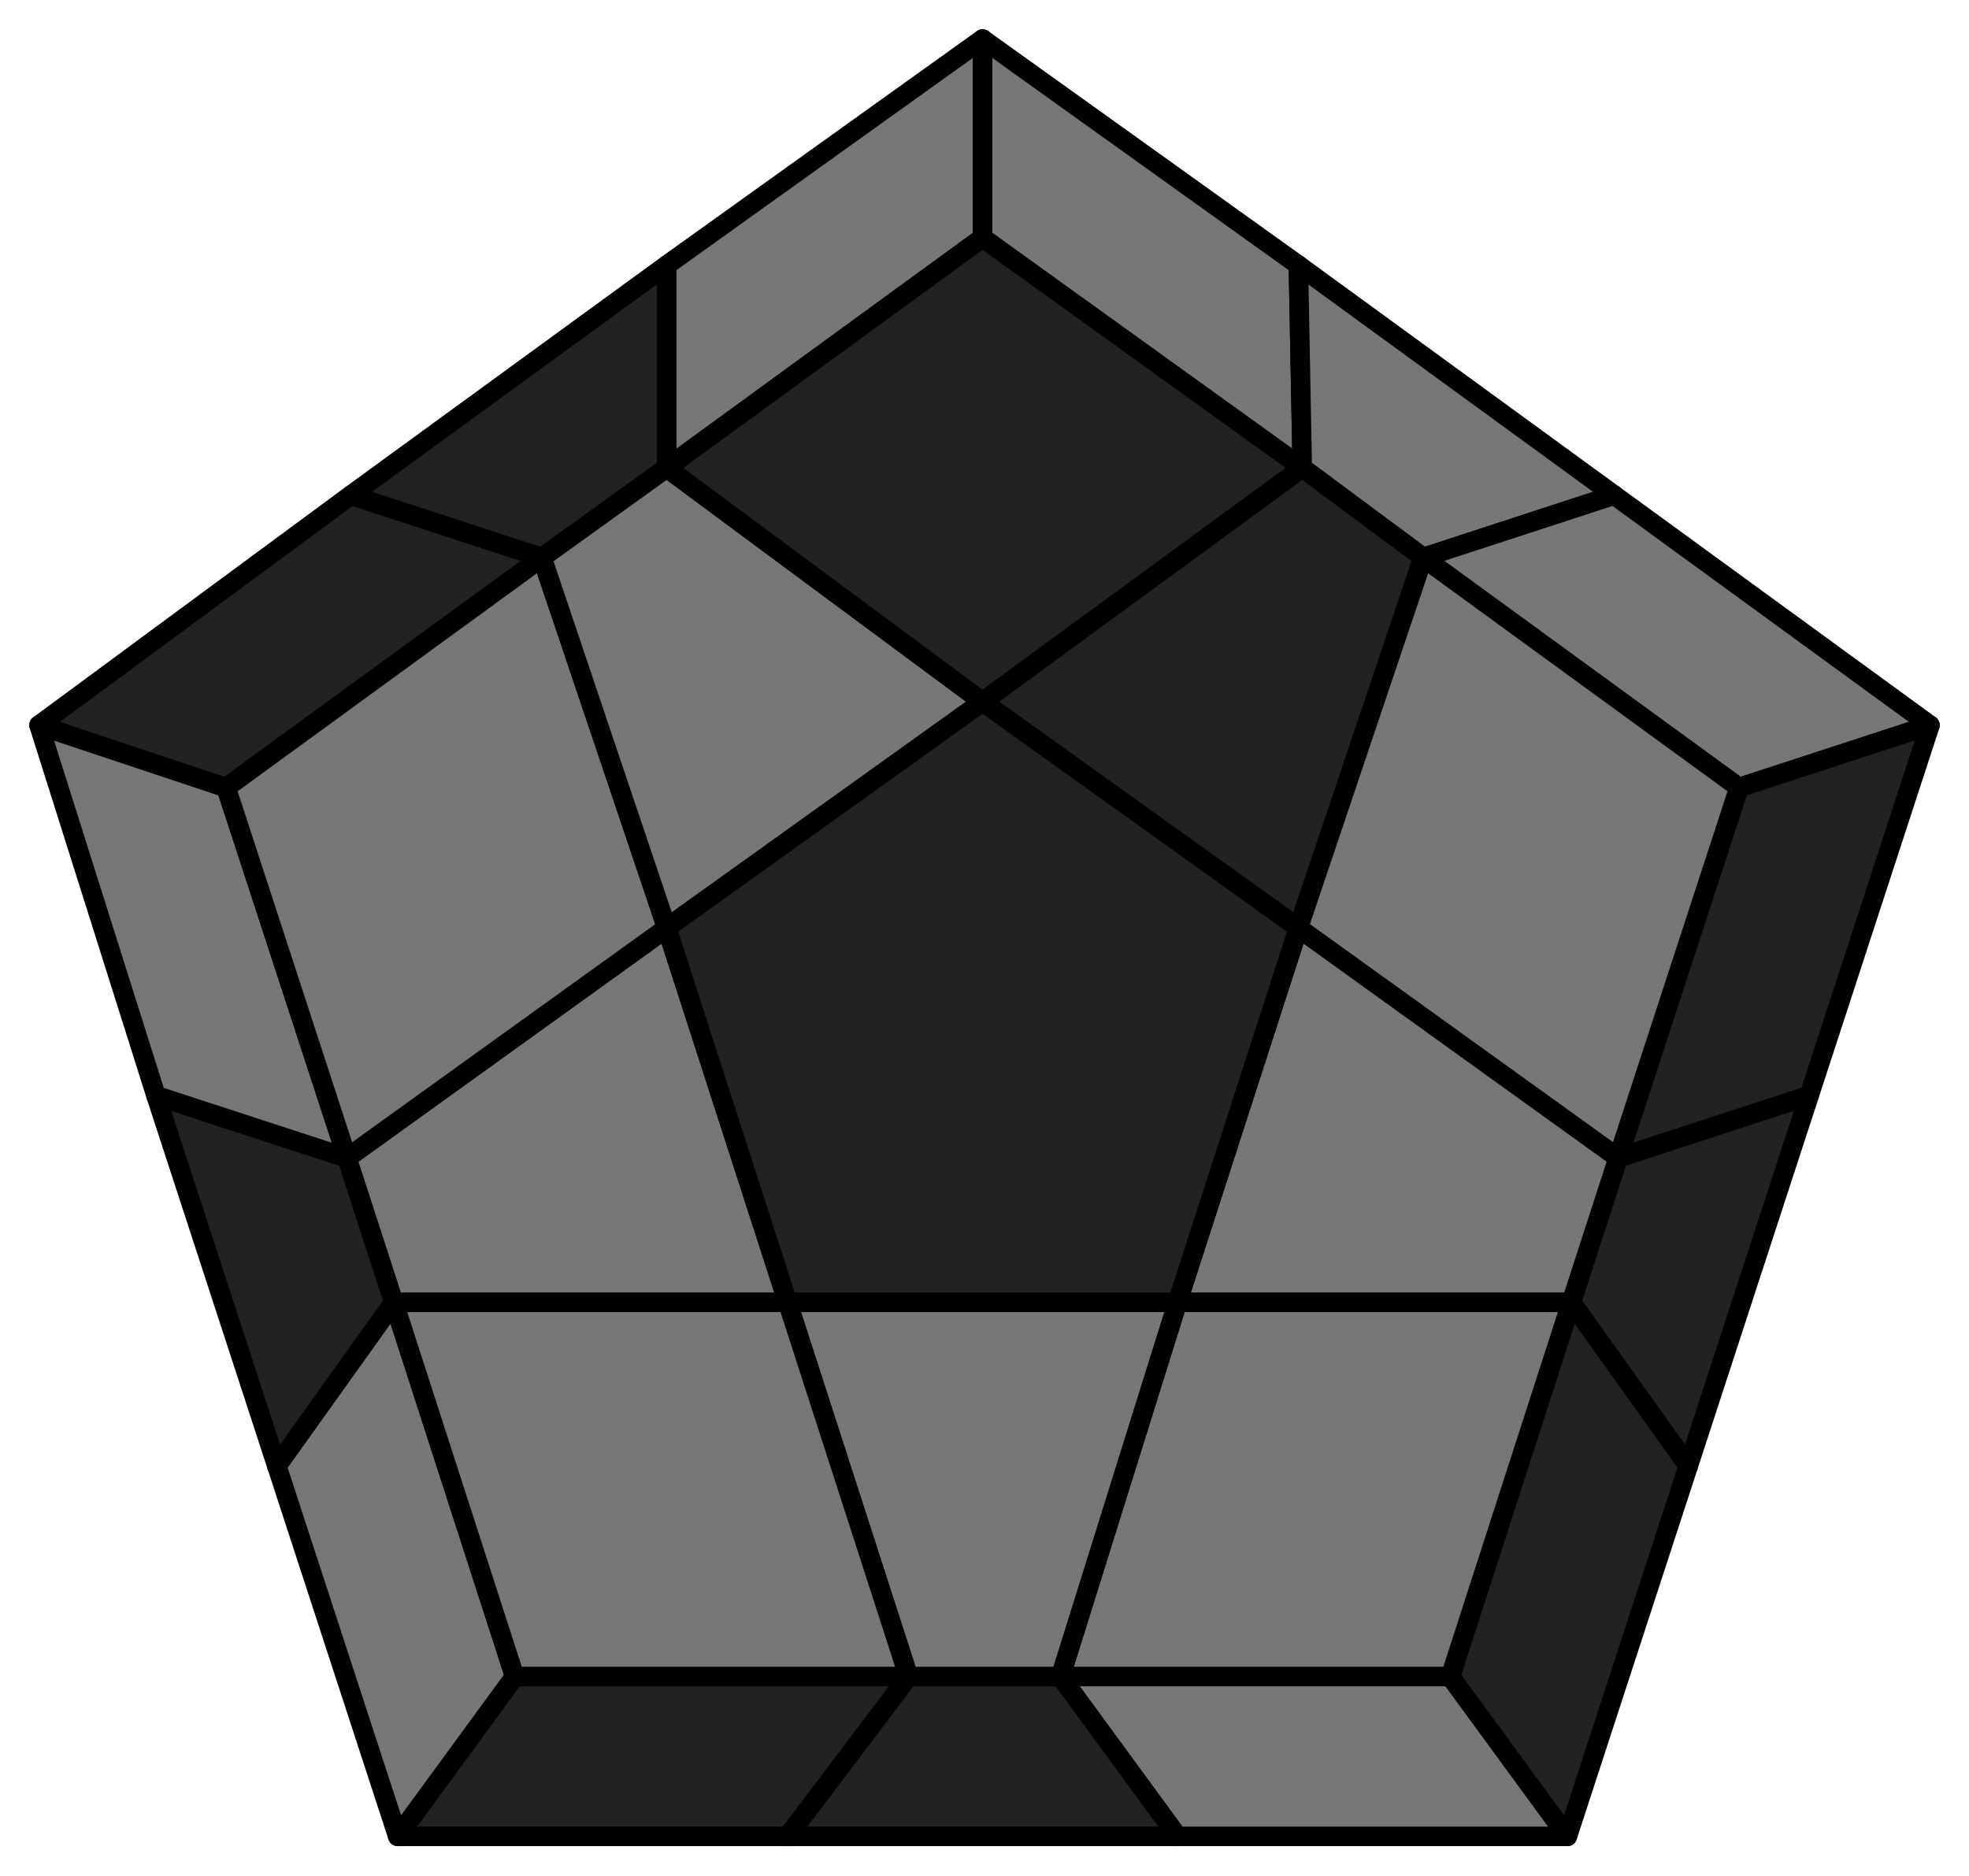
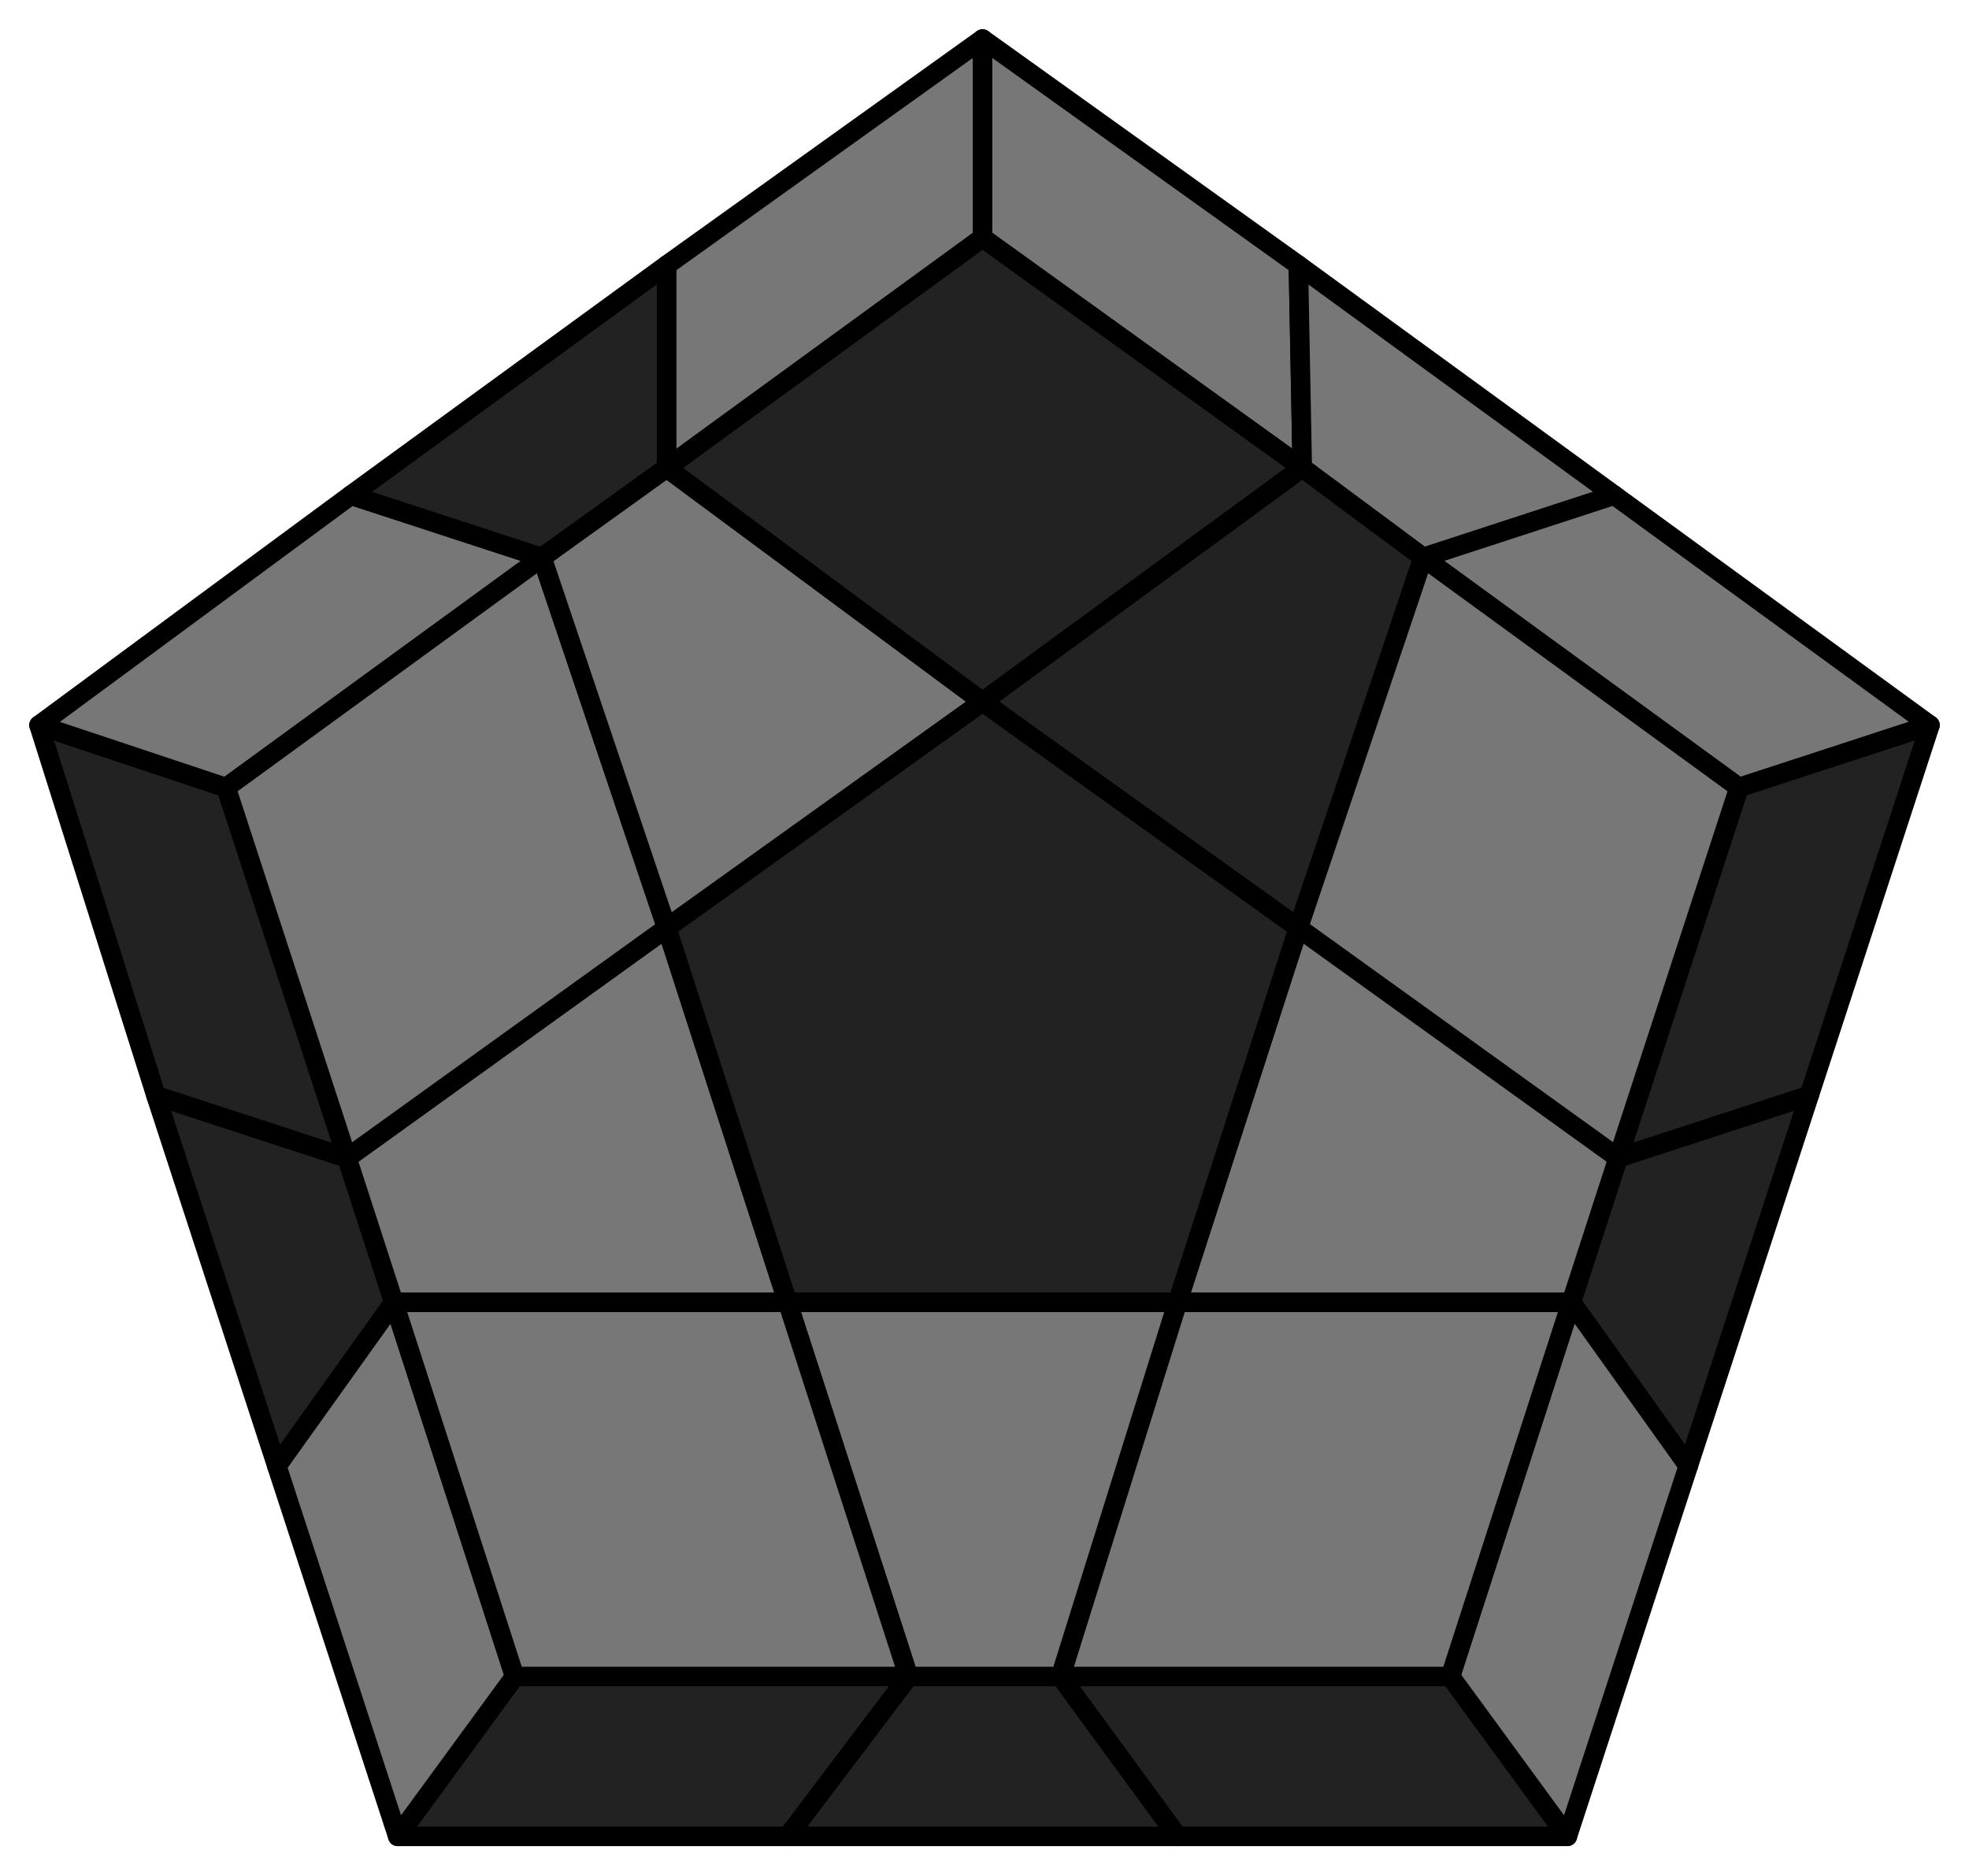
- <svg xmlns="http://www.w3.org/2000/svg" id="243" width="505" height="481">
+ <svg xmlns="http://www.w3.org/2000/svg" id="233" width="505" height="481">
  <style>
polygon { stroke: black; stroke-width: 5px; stroke-linejoin: round;}
.light {fill: #777;}
.dark {fill: #222;}
</style>
-   <polygon class="light" points="402 471 302 471 272 430 372 430" />
+   <polygon class="dark" points="402 471 302 471 272 430 372 430" />
  <polygon class="dark" points="302 471 202 471 233 430 272 430" />
  <polygon class="dark" points="202 471 102 471 132 430 233 430" />
  <polygon class="light" points="102 471 71 376 101 334 132 430" />
  <polygon class="dark" points="71 376 40 281 89 297 101 334" />
-   <polygon class="light" points="40 281 10 186 58 202 89 297" />
-   <polygon class="dark" points="10 186 90 127 139 143 58 202" />
+   <polygon class="dark" points="40 281 10 186 58 202 89 297" />
+   <polygon class="light" points="10 186 90 127 139 143 58 202" />
  <polygon class="dark" points="90 127 171 68 171 120 139 143" />
  <polygon class="light" points="171 68 252 10 252 61 171 120" />
  <polygon class="light" points="252 10 333 68 334 120 252 61" />
  <polygon class="light" points="333 68 414 127 365 143 334 120" />
  <polygon class="light" points="414 127 495 186 446 202 365 143" />
  <polygon class="dark" points="495 186 464 281 415 297 446 202" />
  <polygon class="dark" points="464 281 433 376 403 334 415 297" />
-   <polygon class="dark" points="433 376 402 471 372 430 403 334" />
+   <polygon class="light" points="433 376 402 471 372 430 403 334" />
  <polygon class="light" points="372 430 272 430 302 334 403 334" />
  <polygon class="light" points="272 430 233 430 202 334 302 334" />
  <polygon class="light" points="132 430 101 334 202 334 233 430" />
  <polygon class="light" points="101 334 89 297 171 238 202 334" />
  <polygon class="light" points="58 202 139 143 171 238 89 297" />
  <polygon class="light" points="139 143 171 120 252 180 171 238" />
  <polygon class="dark" points="252 61 334 120 252 180 171 120" />
  <polygon class="dark" points="334 120 365 143 333 238 252 180" />
  <polygon class="light" points="446 202 415 297 333 238 365 143" />
  <polygon class="light" points="415 297 403 334 302 334 333 238" />
  <polygon class="dark" points="302 334 202 334 171 238 252 180 333 238" />
</svg>
